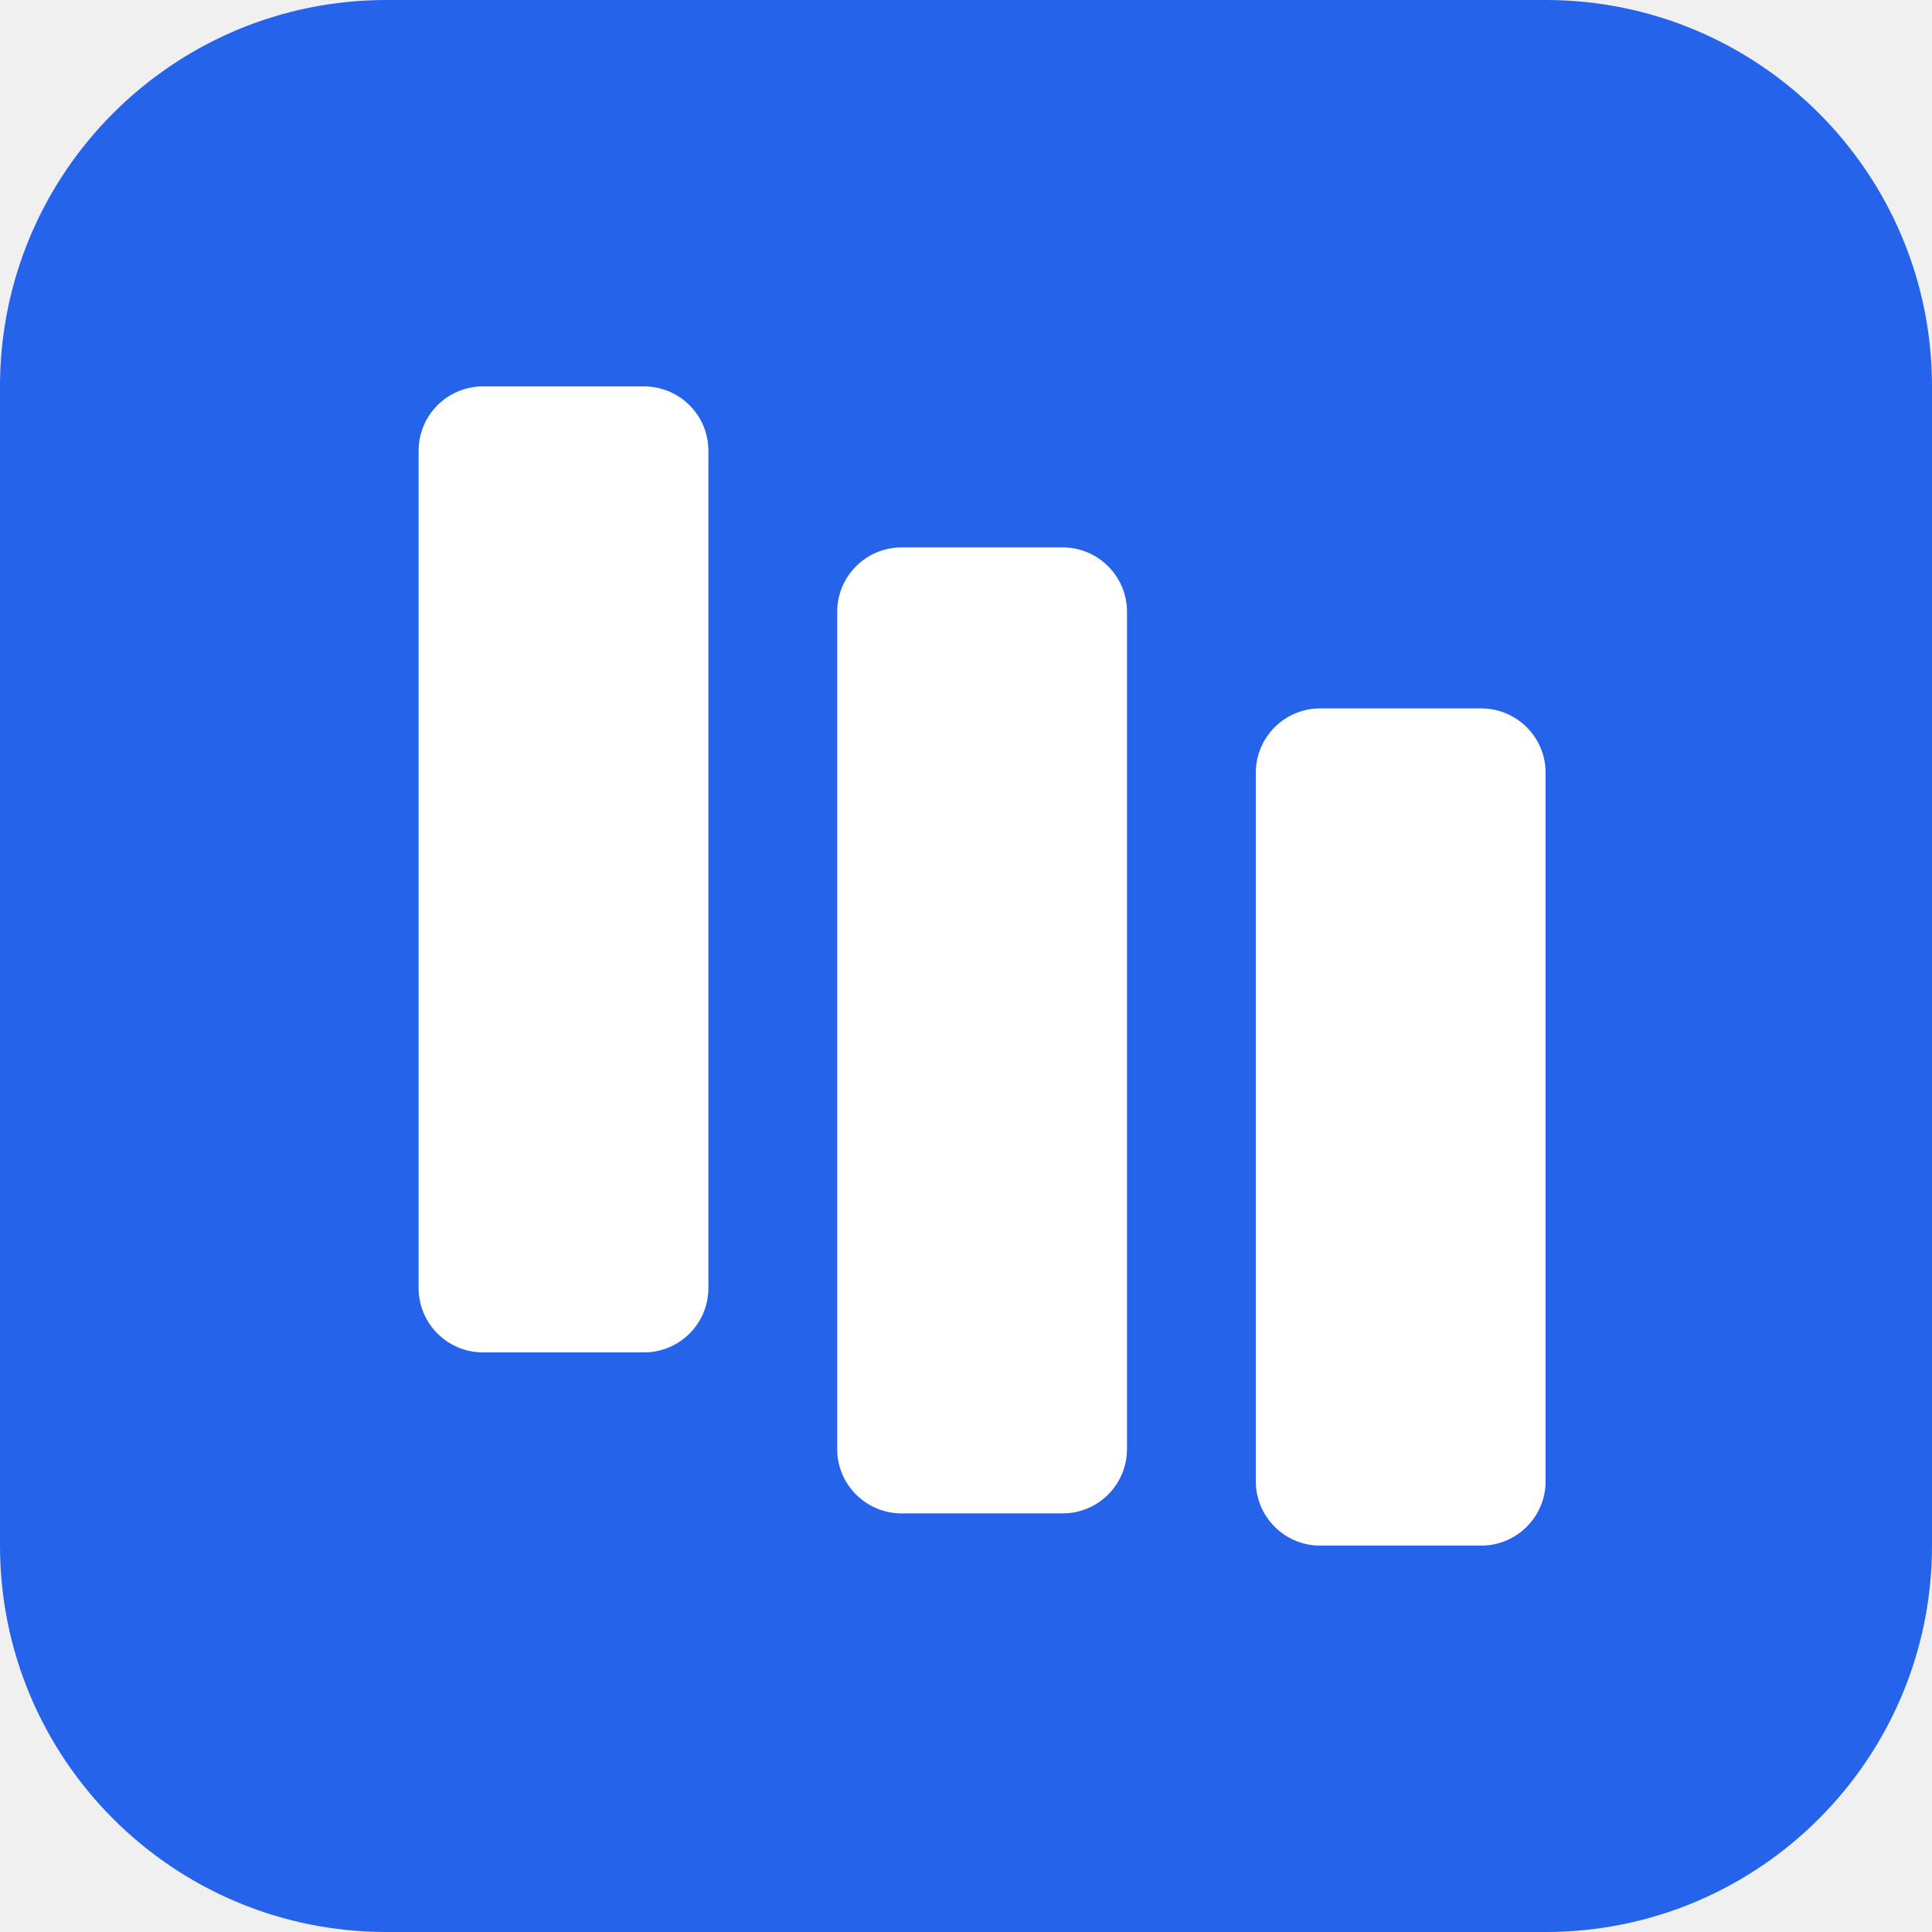
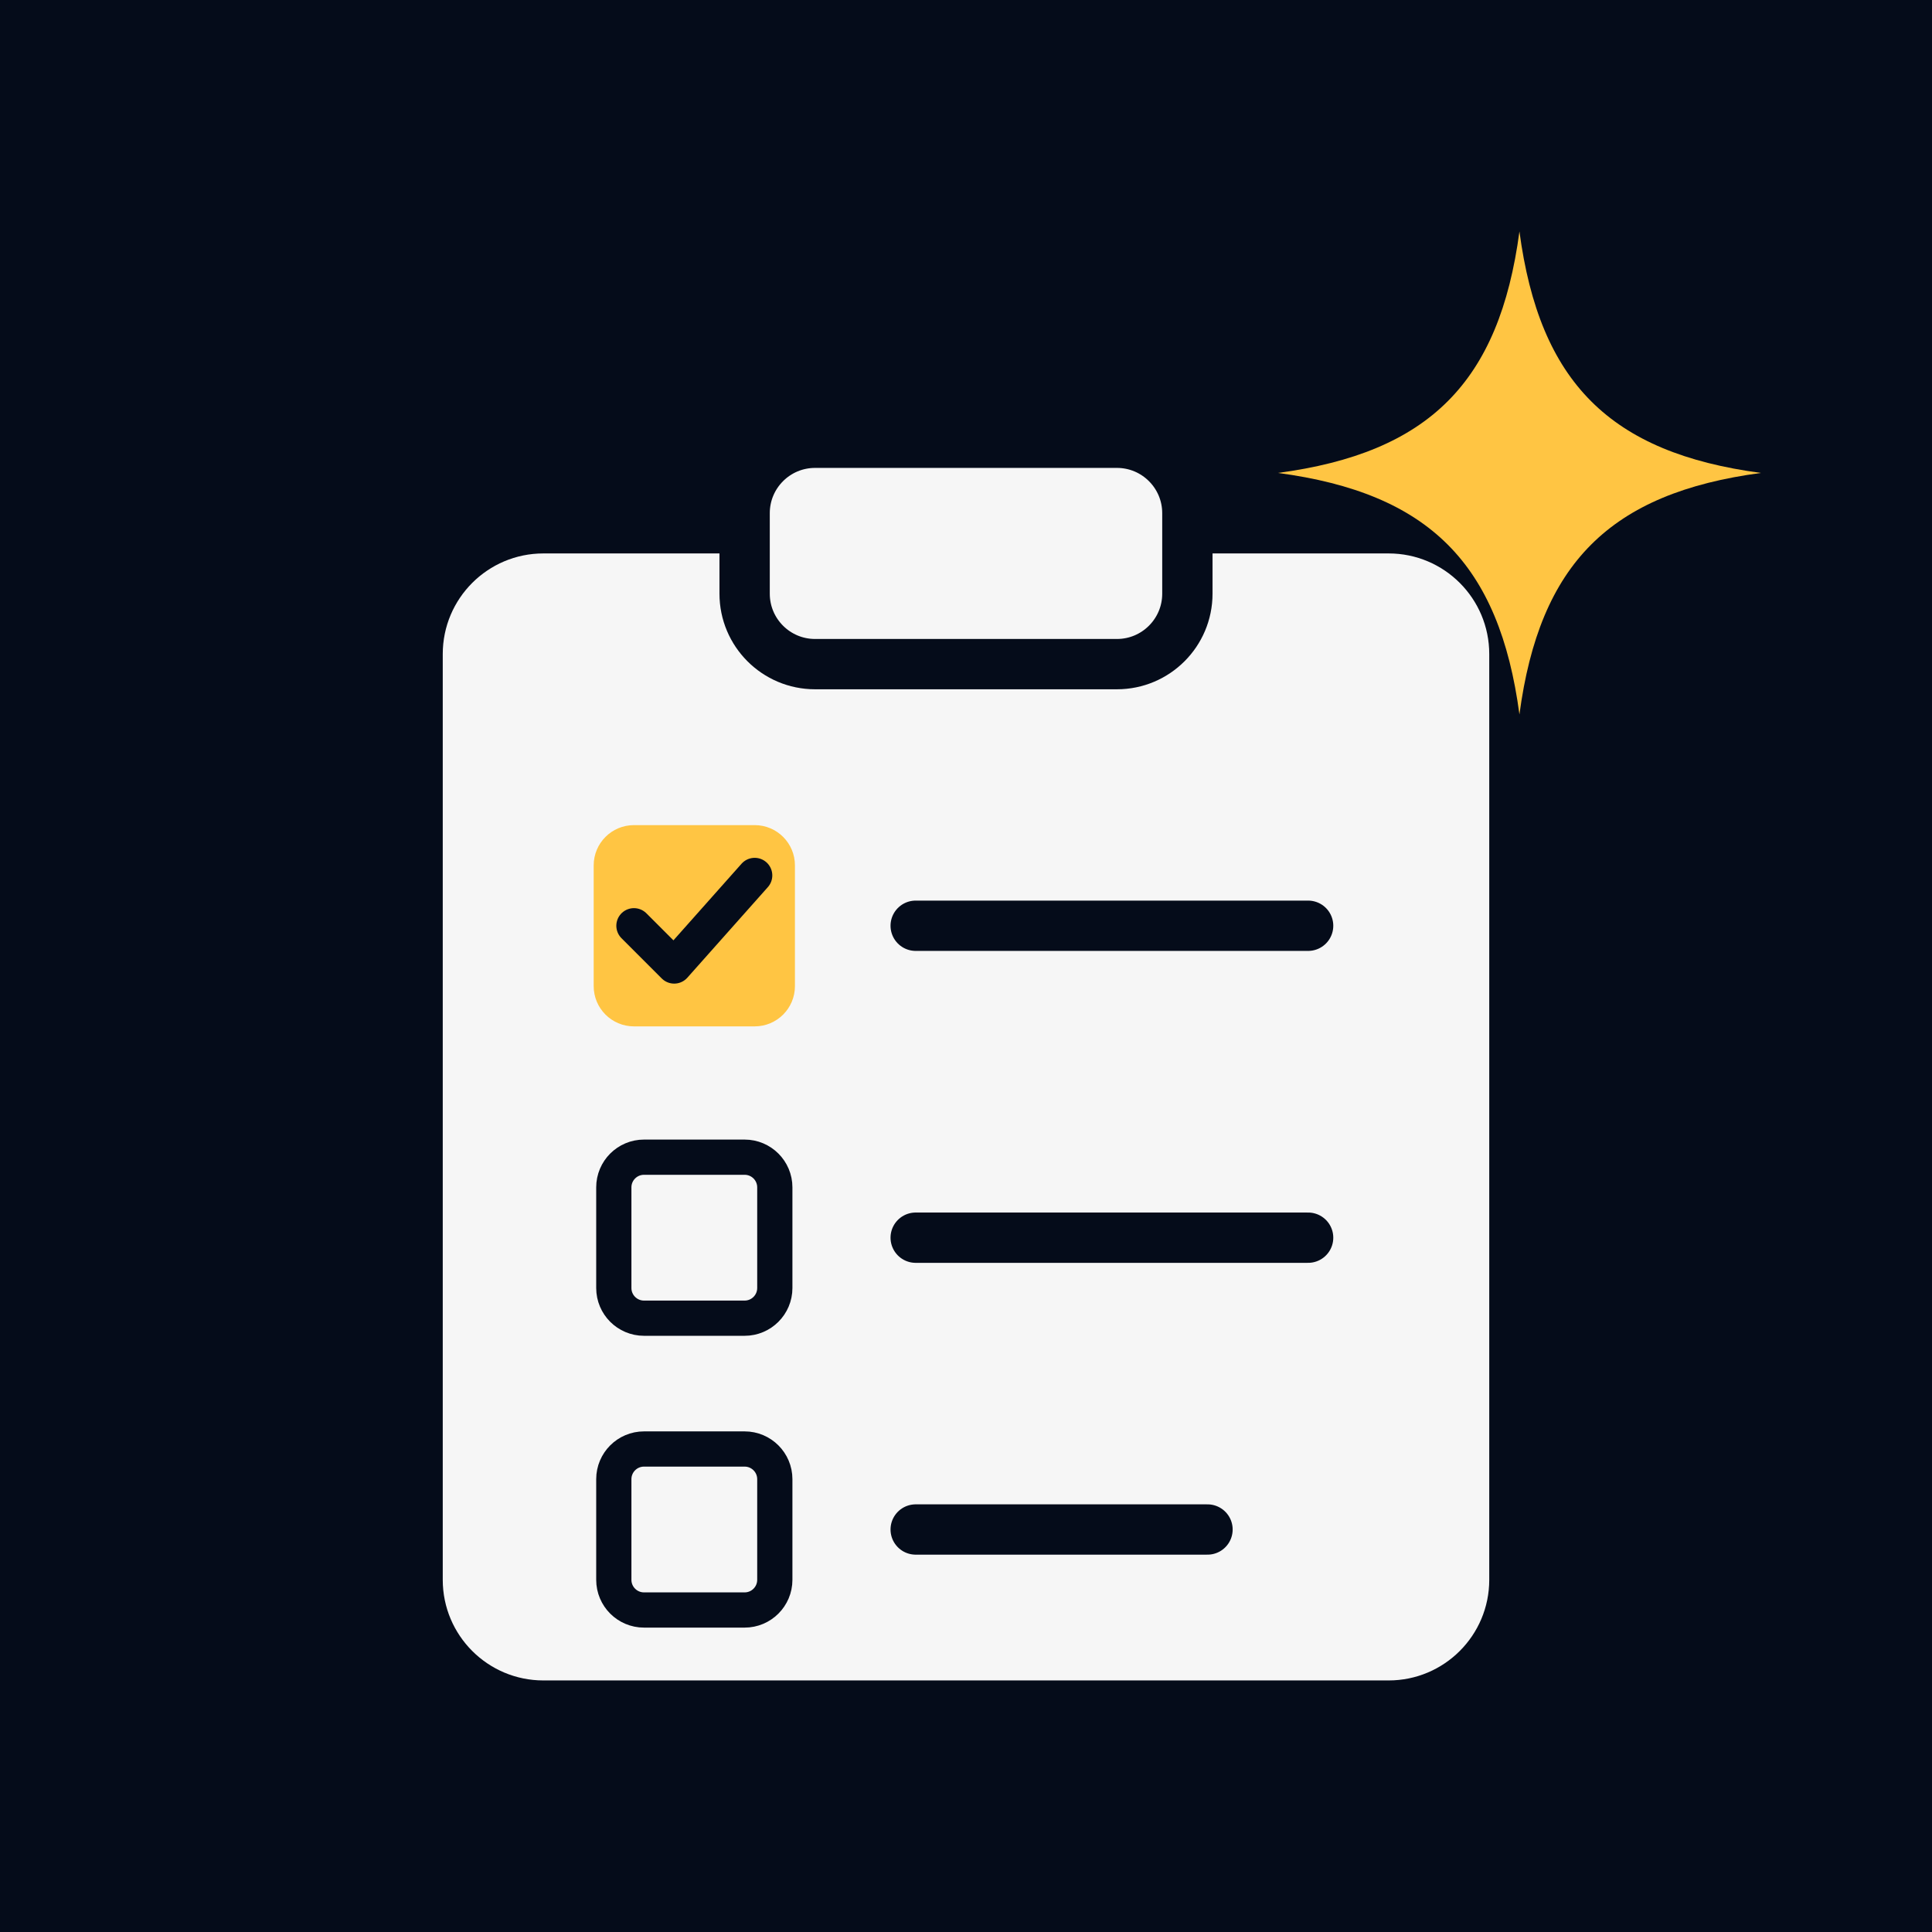
- <svg xmlns="http://www.w3.org/2000/svg" viewBox="0 0 60 60">
-   <rect width="60" height="60" rx="12" fill="#2563eb" />
-   <rect x="13" y="12" width="9" height="30" rx="2" fill="#fff" />
-   <rect x="26" y="17" width="9" height="30" rx="2" fill="#fff" />
-   <rect x="39" y="22" width="9" height="26" rx="2" fill="#fff" />
+ <svg xmlns="http://www.w3.org/2000/svg" viewBox="0 0 192 192">
+   <rect width="192" height="192" fill="#050c1a" />
+   <rect x="44" y="55" width="104" height="112" rx="10" fill="#f6f6f6" />
+   <rect x="74" y="44" width="44" height="22" rx="7" fill="#f6f6f6" stroke="#050c1a" stroke-width="5" />
+   <rect x="59" y="82" width="20" height="20" rx="4" fill="#ffc543" />
+   <path d="m63 92 4 4 8-9" fill="none" stroke="#050c1a" stroke-width="3.5" stroke-linecap="round" stroke-linejoin="round" />
+   <g fill="none" stroke="#050c1a" stroke-width="3.5">
+     <rect x="61" y="115" width="16" height="16" rx="3" />
+     <rect x="61" y="144" width="16" height="16" rx="3" />
+   </g>
+   <g stroke="#050c1a" stroke-width="5" stroke-linecap="round">
+     <path d="M91 92h39M91 123h39M91 152h29" />
+   </g>
+   <path d="M151 23c2 15 9 22 24 24-15 2-22 9-24 24-2-15-9-22-24-24 15-2 22-9 24-24Z" fill="#ffc543" />
</svg>
